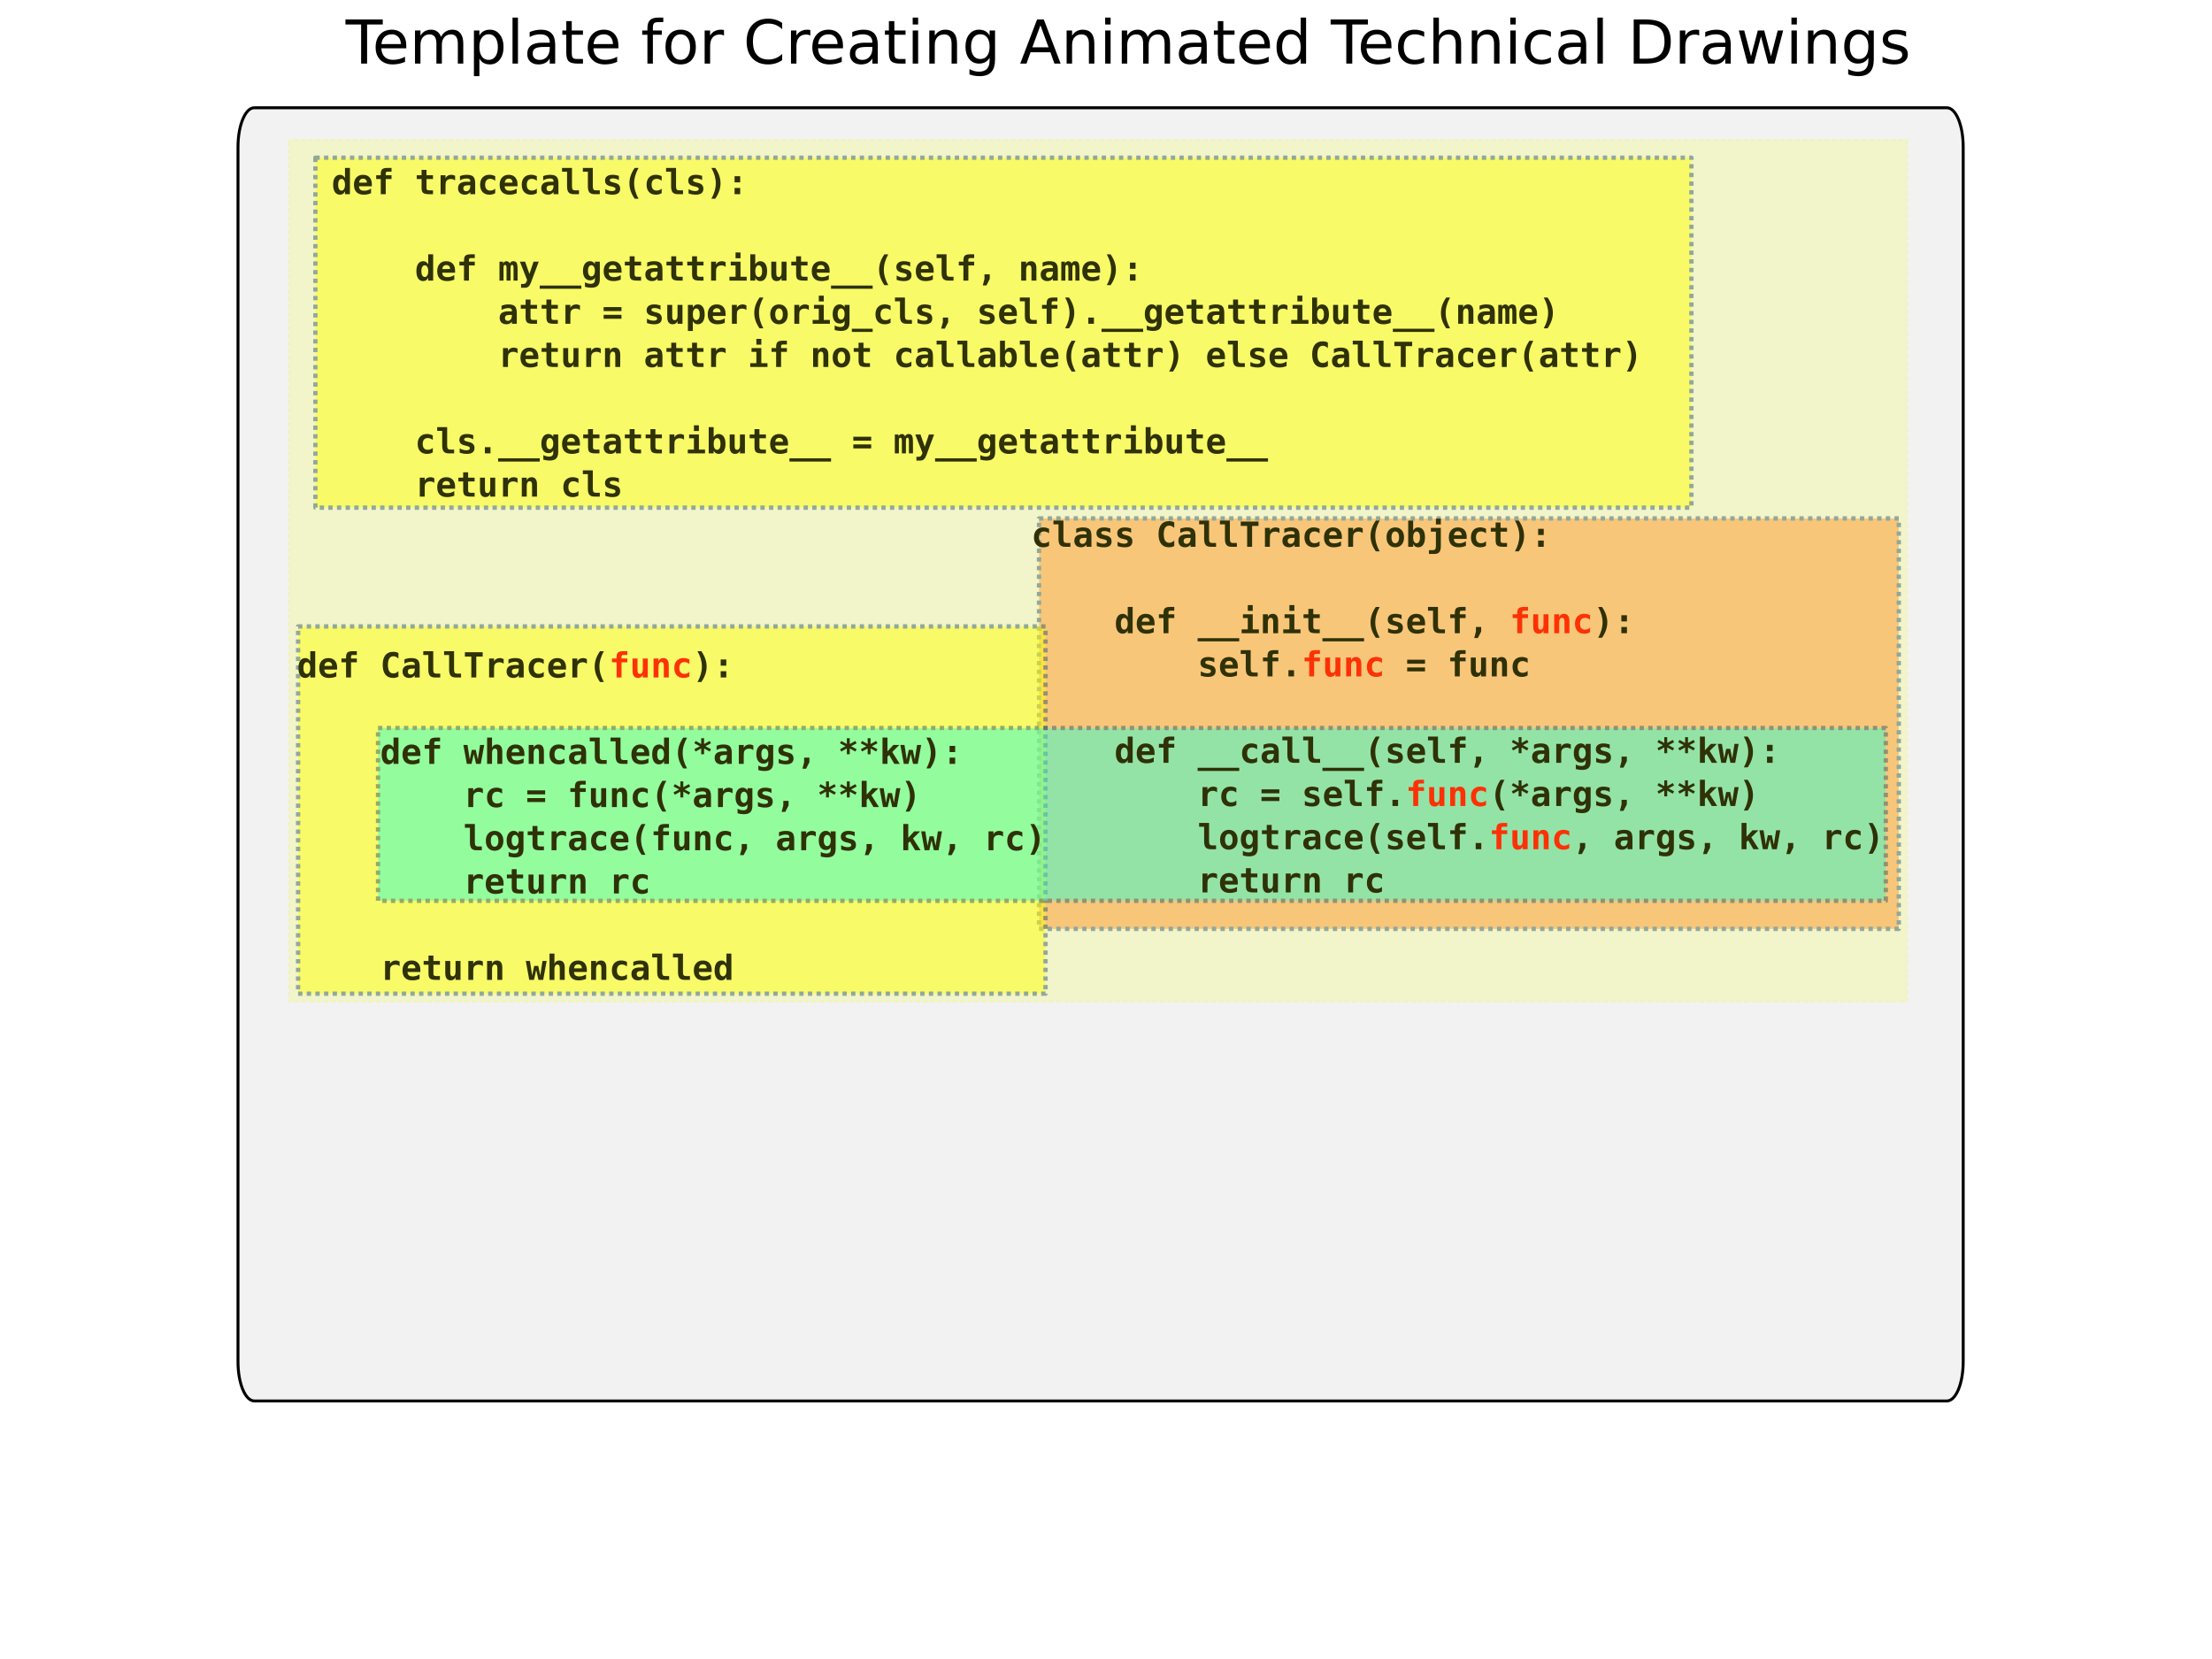
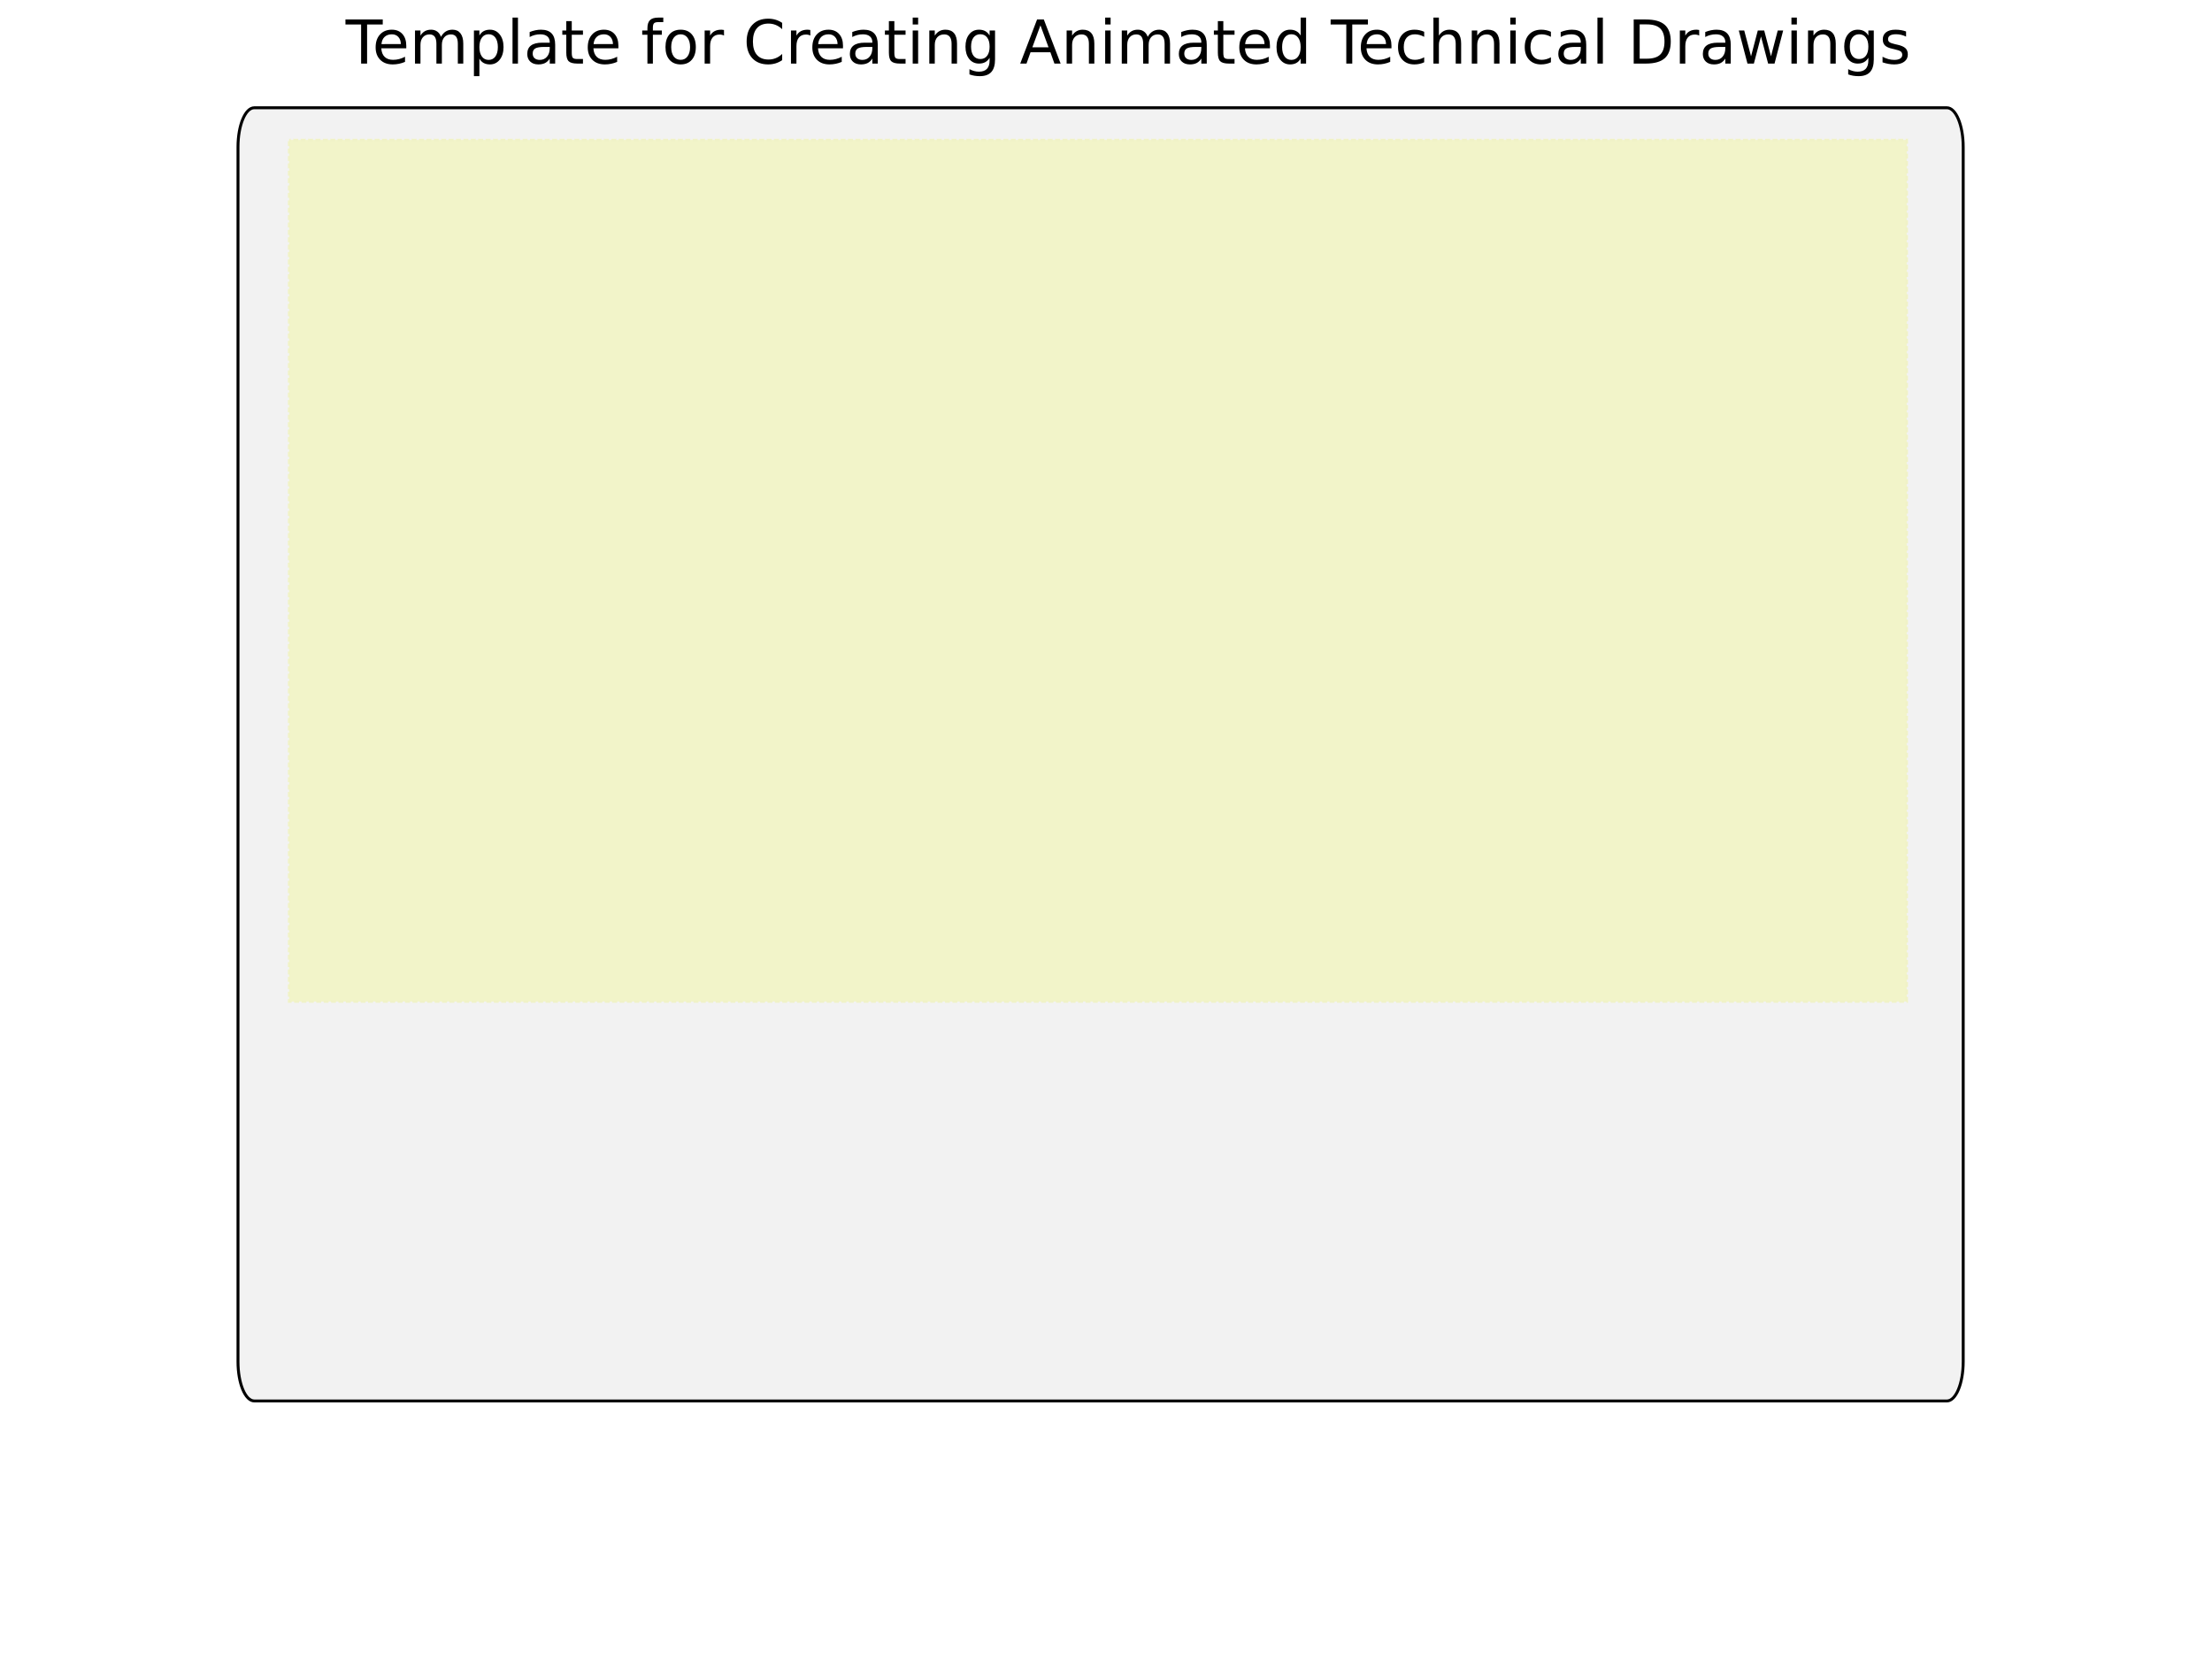
<svg xmlns="http://www.w3.org/2000/svg" xmlns:xlink="http://www.w3.org/1999/xlink" width="1024" height="768" id="svg2" version="1.0" style="display:inline">
  <defs id="defs4">
    <marker orient="auto" refY="0" refX="0" id="TriangleInM" style="overflow:visible">
      <path id="path3977" d="m 5.77,0 -8.65,5 0,-10 8.65,5 z" style="fill-rule:evenodd;stroke:#000000;stroke-width:1pt;marker-start:none" transform="scale(-0.4,-0.4)" />
    </marker>
    <marker orient="auto" refY="0" refX="0" id="Arrow1Lend" style="overflow:visible">
      <path id="path3843" d="M 0,0 5,-5 -12.5,0 5,5 0,0 z" style="fill-rule:evenodd;stroke:#000000;stroke-width:1pt;marker-start:none" transform="matrix(-0.8,0,0,-0.8,-10,0)" />
    </marker>
    <marker orient="auto" refY="0" refX="0" id="TriangleInL" style="overflow:visible">
      <path id="path3974" d="m 5.77,0 -8.65,5 0,-10 8.65,5 z" style="fill-rule:evenodd;stroke:#000000;stroke-width:1pt;marker-start:none" transform="scale(-0.8,-0.8)" />
    </marker>
    <marker orient="auto" refY="0" refX="0" id="TriangleOutL" style="overflow:visible">
      <path id="path3983" d="m 5.77,0 -8.65,5 0,-10 8.65,5 z" style="fill-rule:evenodd;stroke:#000000;stroke-width:1pt;marker-start:none" transform="scale(0.8,0.8)" />
    </marker>
    <marker orient="auto" refY="0" refX="0" id="Arrow2Lend" style="overflow:visible">
      <path id="path4813" style="font-size:12px;fill-rule:evenodd;stroke-width:0.625;stroke-linejoin:round" d="M 8.719,4.034 -2.207,0.016 8.719,-4.002 c -1.745,2.372 -1.735,5.617 -6e-7,8.035 z" transform="matrix(-1.1,0,0,-1.1,-1.1,0)" />
    </marker>
    <linearGradient id="linearGradient6082">
      <stop style="stop-color:#adadff;stop-opacity:1;" offset="0" id="stop6084" />
      <stop style="stop-color:#adadff;stop-opacity:0;" offset="1" id="stop6086" />
    </linearGradient>
    <marker orient="auto" refY="0" refX="0" id="Arrow1Lstart" style="overflow:visible">
      <path id="path4792" d="M 0,0 5,-5 -12.5,0 5,5 0,0 z" style="fill-rule:evenodd;stroke:#000000;stroke-width:1pt;marker-start:none" transform="matrix(0.8,0,0,0.8,10,0)" />
    </marker>
    <linearGradient xlink:href="#linearGradient6082" id="linearGradient6187" gradientUnits="userSpaceOnUse" x1="193.164" y1="580.857" x2="308.264" y2="580.857" />
  </defs>
  <g id="layer1" style="display:inline">
    <rect style="fill:#f2f2f2;fill-opacity:1;stroke:#000000;stroke-width:1.35;stroke-linejoin:miter;stroke-miterlimit:4;stroke-opacity:1;stroke-dasharray:none;stroke-dashoffset:0;display:inline" id="backcolor" width="798.651" height="598.651" x="110.175" y="49.889" rx="7.537" ry="18.164" />
  </g>
  <g id="layer31" style="display:none">
    <rect y="73" x="146" height="162" width="637" id="rect15936" style="opacity:0.5;fill:#ffff00;fill-opacity:1;stroke:#003380;stroke-width:2;stroke-linecap:butt;stroke-linejoin:round;stroke-miterlimit:4;stroke-opacity:1;stroke-dasharray:2, 2;stroke-dashoffset:0;display:inline" />
    <text id="text15942" y="89.885" x="153.521" style="font-size:16px;font-style:normal;font-variant:normal;font-weight:bold;font-stretch:normal;text-align:start;line-height:125%;letter-spacing:0px;word-spacing:0px;text-anchor:start;fill:#000000;fill-opacity:1;stroke:none;display:inline;font-family:Bitstream Vera Sans Mono;-inkscape-font-specification:Bitstream Vera Sans Mono Bold" xml:space="preserve">
-       <tspan y="89.885" x="153.521" id="tspan15944">def tracecalls(cls):</tspan>
+       <tspan y="89.885" x="153.521" id="tspan15944">def tracecalls(cls):  # defining a class decorator</tspan>
      <tspan id="tspan15946" y="109.885" x="153.521" />
      <tspan id="tspan15948" y="129.885" x="153.521" />
      <tspan id="tspan15950" y="149.885" x="153.521" />
      <tspan id="tspan15952" y="169.885" x="153.521" />
      <tspan id="tspan15954" y="189.885" x="153.521" />
      <tspan id="tspan15956" y="209.885" x="153.521" />
      <tspan id="tspan15958" y="229.885" x="153.521">    return cls</tspan>
    </text>
  </g>
  <g id="layer32" style="display:none">
    <rect style="opacity:0.5;fill:#ffff00;fill-opacity:1;stroke:#003380;stroke-width:2;stroke-linecap:butt;stroke-linejoin:round;stroke-miterlimit:4;stroke-opacity:1;stroke-dasharray:2, 2;stroke-dashoffset:0;display:inline" id="rect16032" width="637" height="162" x="146" y="73" />
    <text xml:space="preserve" style="font-size:16px;font-style:normal;font-variant:normal;font-weight:bold;font-stretch:normal;text-align:start;line-height:125%;letter-spacing:0px;word-spacing:0px;text-anchor:start;fill:#000000;fill-opacity:1;stroke:none;display:inline;font-family:Bitstream Vera Sans Mono;-inkscape-font-specification:Bitstream Vera Sans Mono Bold" x="153.521" y="89.885" id="text16038">
-       <tspan id="tspan16040" x="153.521" y="89.885">def tracecalls(cls):</tspan>
+       <tspan id="tspan16040" x="153.521" y="89.885">def tracecalls(cls):  # defining a class decorator</tspan>
      <tspan x="153.521" y="109.885" id="tspan16042" />
      <tspan x="153.521" y="129.885" id="tspan16044">    def <tspan style="fill:#ff0000" id="tspan16608">my__getattribute__</tspan>(self, name):</tspan>
      <tspan x="153.521" y="149.885" id="tspan16046" />
      <tspan x="153.521" y="169.885" id="tspan16048">        return ...</tspan>
      <tspan x="153.521" y="189.885" id="tspan16050" />
      <tspan x="153.521" y="209.885" id="tspan16052">    cls.__getattribute__ = <tspan style="fill:#ff0000" id="tspan16610">my__getattribute__</tspan>
      </tspan>
      <tspan x="153.521" y="229.885" id="tspan16054">    return cls</tspan>
    </text>
  </g>
  <g id="layer33" style="display:none">
    <rect y="73" x="146" height="162" width="637" id="rect16128" style="opacity:0.5;fill:#ffff00;fill-opacity:1;stroke:#003380;stroke-width:2;stroke-linecap:butt;stroke-linejoin:round;stroke-miterlimit:4;stroke-opacity:1;stroke-dasharray:2, 2;stroke-dashoffset:0;display:inline" />
    <text id="text16134" y="89.885" x="153.521" style="font-size:16px;font-style:normal;font-variant:normal;font-weight:bold;font-stretch:normal;text-align:start;line-height:125%;letter-spacing:0px;word-spacing:0px;text-anchor:start;fill:#000000;fill-opacity:1;stroke:none;display:inline;font-family:Bitstream Vera Sans Mono;-inkscape-font-specification:Bitstream Vera Sans Mono Bold" xml:space="preserve">
-       <tspan y="89.885" x="153.521" id="tspan16136">def tracecalls(cls):</tspan>
+       <tspan y="89.885" x="153.521" id="tspan16136">def tracecalls(cls):  # defining a class decorator</tspan>
      <tspan id="tspan16138" y="109.885" x="153.521" />
      <tspan id="tspan16140" y="129.885" x="153.521">    def my__getattribute__(self, name):</tspan>
-       <tspan id="tspan16142" y="149.885" x="153.521">        attr = <tspan style="fill:#ff0000" id="tspan16606">super(orig_cls, self)</tspan>.__getattribute__(name)</tspan>
+       <tspan id="tspan16142" y="149.885" x="153.521">        attr = <tspan style="fill:#ff0000" id="tspan16606">super(cls, self)</tspan>.__getattribute__(name)</tspan>
      <tspan id="tspan16144" y="169.885" x="153.521">        return ...</tspan>
      <tspan id="tspan16146" y="189.885" x="153.521" />
      <tspan id="tspan16148" y="209.885" x="153.521">    cls.__getattribute__ = my__getattribute__</tspan>
      <tspan id="tspan16150" y="229.885" x="153.521">    return cls</tspan>
    </text>
  </g>
  <g id="layer34" style="display:none">
    <rect style="opacity:0.5;fill:#ffff00;fill-opacity:1;stroke:#003380;stroke-width:2;stroke-linecap:butt;stroke-linejoin:round;stroke-miterlimit:4;stroke-opacity:1;stroke-dasharray:2, 2;stroke-dashoffset:0;display:inline" id="rect16224" width="637" height="162" x="146" y="73" />
    <text xml:space="preserve" style="font-size:16px;font-style:normal;font-variant:normal;font-weight:bold;font-stretch:normal;text-align:start;line-height:125%;letter-spacing:0px;word-spacing:0px;text-anchor:start;fill:#000000;fill-opacity:1;stroke:none;display:inline;font-family:Bitstream Vera Sans Mono;-inkscape-font-specification:Bitstream Vera Sans Mono Bold" x="153.521" y="89.885" id="text16230">
-       <tspan id="tspan16232" x="153.521" y="89.885">def tracecalls(cls):</tspan>
+       <tspan id="tspan16232" x="153.521" y="89.885">def tracecalls(cls):  # defining a class decorator</tspan>
      <tspan x="153.521" y="109.885" id="tspan16234" />
      <tspan x="153.521" y="129.885" id="tspan16236">    def my__getattribute__(self, name):</tspan>
-       <tspan x="153.521" y="149.885" id="tspan16238">        attr = super(orig_cls, self).__getattribute__(name)</tspan>
+       <tspan x="153.521" y="149.885" id="tspan16238">        attr = super(cls, self).__getattribute__(name)</tspan>
      <tspan x="153.521" y="169.885" id="tspan16240">        return <tspan style="fill:#ff0000" id="tspan16612">attr if not callable(attr) else CallTracer(attr)</tspan>
      </tspan>
      <tspan x="153.521" y="189.885" id="tspan16242" />
      <tspan x="153.521" y="209.885" id="tspan16244">    cls.__getattribute__ = my__getattribute__</tspan>
      <tspan x="153.521" y="229.885" id="tspan16246">    return cls</tspan>
    </text>
  </g>
  <g id="layer35" style="display:none">
    <rect y="73" x="146" height="162" width="637" id="rect16320" style="opacity:0.5;fill:#ffff00;fill-opacity:1;stroke:#003380;stroke-width:2;stroke-linecap:butt;stroke-linejoin:round;stroke-miterlimit:4;stroke-opacity:1;stroke-dasharray:2, 2;stroke-dashoffset:0;display:inline" />
    <rect y="290" x="138" height="170" width="346" id="rect16322" style="opacity:0.5;fill:#ffff00;fill-opacity:1;stroke:#003380;stroke-width:2;stroke-linecap:butt;stroke-linejoin:round;stroke-miterlimit:4;stroke-opacity:1;stroke-dasharray:2, 2;stroke-dashoffset:0;display:inline" />
    <text id="text16326" y="89.885" x="153.521" style="font-size:16px;font-style:normal;font-variant:normal;font-weight:bold;font-stretch:normal;text-align:start;line-height:125%;letter-spacing:0px;word-spacing:0px;text-anchor:start;fill:#000000;fill-opacity:1;stroke:none;display:inline;font-family:Bitstream Vera Sans Mono;-inkscape-font-specification:Bitstream Vera Sans Mono Bold" xml:space="preserve">
-       <tspan y="89.885" x="153.521" id="tspan16328">def tracecalls(cls):</tspan>
+       <tspan y="89.885" x="153.521" id="tspan16328">def tracecalls(cls):  # defining a class decorator</tspan>
      <tspan id="tspan16330" y="109.885" x="153.521" />
      <tspan id="tspan16332" y="129.885" x="153.521">    def my__getattribute__(self, name):</tspan>
-       <tspan id="tspan16334" y="149.885" x="153.521">        attr = super(orig_cls, self).__getattribute__(name)</tspan>
+       <tspan id="tspan16334" y="149.885" x="153.521">        attr = super(cls, self).__getattribute__(name)</tspan>
      <tspan id="tspan16336" y="169.885" x="153.521">        return attr if not callable(attr) else CallTracer(attr)</tspan>
      <tspan id="tspan16338" y="189.885" x="153.521" />
      <tspan id="tspan16340" y="209.885" x="153.521">    cls.__getattribute__ = my__getattribute__</tspan>
      <tspan id="tspan16342" y="229.885" x="153.521">    return cls</tspan>
    </text>
    <text id="text16344" y="313.611" x="137.452" style="font-size:16px;font-style:normal;font-variant:normal;font-weight:bold;font-stretch:normal;text-align:start;line-height:125%;letter-spacing:0px;word-spacing:0px;text-anchor:start;fill:#000000;fill-opacity:1;stroke:none;display:inline;font-family:Bitstream Vera Sans Mono;-inkscape-font-specification:Bitstream Vera Sans Mono Bold" xml:space="preserve">
      <tspan y="313.611" x="137.452" id="tspan16346">def CallTracer(<tspan style="fill:#ff0000" id="tspan16614">func</tspan>):</tspan>
      <tspan id="tspan16348" y="333.611" x="137.452" />
      <tspan id="tspan16350" y="353.611" x="137.452">    def whencalled(*args, **kw):</tspan>
      <tspan id="tspan16352" y="373.611" x="137.452">        rc = <tspan style="fill:#ff0000" id="tspan16616">func</tspan>(*args, **kw)</tspan>
      <tspan id="tspan16354" y="393.611" x="137.452">        logtrace(<tspan style="fill:#ff0000" id="tspan16618">func</tspan>, args, kw, rc)</tspan>
      <tspan id="tspan16356" y="413.611" x="137.452">        return rc</tspan>
      <tspan id="tspan16358" y="433.611" x="137.452" />
      <tspan id="tspan16360" y="453.611" x="137.452">    return whencalled</tspan>
    </text>
  </g>
-   <g id="layer37" style="display:inline">
+   <g id="layer37" style="display:none">
    <rect y="240" x="481" height="190" width="398" id="rect16510" style="opacity:0.5;fill:#ff7f2a;fill-opacity:1;stroke:#003380;stroke-width:2;stroke-linecap:butt;stroke-linejoin:round;stroke-miterlimit:4;stroke-opacity:1;stroke-dasharray:2, 2;stroke-dashoffset:0;display:inline" />
    <rect y="73" x="146" height="162" width="637" id="rect16512" style="opacity:0.5;fill:#ffff00;fill-opacity:1;stroke:#003380;stroke-width:2;stroke-linecap:butt;stroke-linejoin:round;stroke-miterlimit:4;stroke-opacity:1;stroke-dasharray:2, 2;stroke-dashoffset:0;display:inline" />
    <rect y="290" x="138" height="170" width="346" id="rect16514" style="opacity:0.5;fill:#ffff00;fill-opacity:1;stroke:#003380;stroke-width:2;stroke-linecap:butt;stroke-linejoin:round;stroke-miterlimit:4;stroke-opacity:1;stroke-dasharray:2, 2;stroke-dashoffset:0;display:inline" />
    <rect y="337" x="175.013" height="80" width="697.987" id="rect16516" style="opacity:0.5;fill:#00ffff;fill-opacity:1;stroke:#003380;stroke-width:2;stroke-linecap:butt;stroke-linejoin:round;stroke-miterlimit:4;stroke-opacity:1;stroke-dasharray:2, 2;stroke-dashoffset:0;display:inline" />
    <text id="text16518" y="89.885" x="153.521" style="font-size:16px;font-style:normal;font-variant:normal;font-weight:bold;font-stretch:normal;text-align:start;line-height:125%;letter-spacing:0px;word-spacing:0px;text-anchor:start;fill:#000000;fill-opacity:1;stroke:none;display:inline;font-family:Bitstream Vera Sans Mono;-inkscape-font-specification:Bitstream Vera Sans Mono Bold" xml:space="preserve">
-       <tspan y="89.885" x="153.521" id="tspan16520">def tracecalls(cls):</tspan>
+       <tspan y="89.885" x="153.521" id="tspan16520">def tracecalls(cls):  # defining a class decorator</tspan>
      <tspan id="tspan16522" y="109.885" x="153.521" />
      <tspan id="tspan16524" y="129.885" x="153.521">    def my__getattribute__(self, name):</tspan>
-       <tspan id="tspan16526" y="149.885" x="153.521">        attr = super(orig_cls, self).__getattribute__(name)</tspan>
+       <tspan id="tspan16526" y="149.885" x="153.521">        attr = super(cls, self).__getattribute__(name)</tspan>
      <tspan id="tspan16528" y="169.885" x="153.521">        return attr if not callable(attr) else CallTracer(attr)</tspan>
      <tspan id="tspan16530" y="189.885" x="153.521" />
      <tspan id="tspan16532" y="209.885" x="153.521">    cls.__getattribute__ = my__getattribute__</tspan>
      <tspan id="tspan16534" y="229.885" x="153.521">    return cls</tspan>
    </text>
    <text id="text16536" y="313.611" x="137.452" style="font-size:16px;font-style:normal;font-variant:normal;font-weight:bold;font-stretch:normal;text-align:start;line-height:125%;letter-spacing:0px;word-spacing:0px;text-anchor:start;fill:#000000;fill-opacity:1;stroke:none;display:inline;font-family:Bitstream Vera Sans Mono;-inkscape-font-specification:Bitstream Vera Sans Mono Bold" xml:space="preserve">
      <tspan y="313.611" x="137.452" id="tspan16538">def CallTracer(<tspan style="fill:#ff0000" id="tspan16620">func</tspan>):</tspan>
      <tspan id="tspan16540" y="333.611" x="137.452" />
      <tspan id="tspan16542" y="353.611" x="137.452">    def whencalled(*args, **kw):</tspan>
      <tspan id="tspan16544" y="373.611" x="137.452">        rc = func(*args, **kw)</tspan>
      <tspan id="tspan16546" y="393.611" x="137.452">        logtrace(func, args, kw, rc)</tspan>
      <tspan id="tspan16548" y="413.611" x="137.452">        return rc</tspan>
      <tspan id="tspan16550" y="433.611" x="137.452" />
      <tspan id="tspan16552" y="453.611" x="137.452">    return whencalled</tspan>
    </text>
    <text id="text16554" y="253.126" x="477.341" style="font-size:16px;font-style:normal;font-variant:normal;font-weight:bold;font-stretch:normal;text-align:start;line-height:125%;letter-spacing:0px;word-spacing:0px;text-anchor:start;fill:#000000;fill-opacity:1;stroke:none;display:inline;font-family:Bitstream Vera Sans Mono;-inkscape-font-specification:Bitstream Vera Sans Mono Bold" xml:space="preserve">
      <tspan y="253.126" x="477.341" id="tspan16556">class CallTracer(object):</tspan>
      <tspan id="tspan16558" y="273.126" x="477.341" />
      <tspan id="tspan16560" y="293.126" x="477.341">    def __init__(self, <tspan style="fill:#ff0000" id="tspan16622">func</tspan>):</tspan>
      <tspan id="tspan16562" y="313.126" x="477.341">        self.<tspan style="fill:#ff0000" id="tspan16624">func</tspan> = func</tspan>
      <tspan id="tspan16564" y="333.126" x="477.341" />
      <tspan id="tspan16566" y="353.126" x="477.341">    def __call__(self, *args, **kw):</tspan>
      <tspan id="tspan16568" y="373.126" x="477.341">        rc = self.<tspan style="fill:#ff0000" id="tspan16626">func</tspan>(*args, **kw)</tspan>
      <tspan id="tspan16570" y="393.126" x="477.341">        logtrace(self.<tspan style="fill:#ff0000" id="tspan16628">func</tspan>, args, kw, rc)</tspan>
      <tspan id="tspan16572" y="413.126" x="477.341">        return rc</tspan>
    </text>
  </g>
  <g id="layer2" style="display:inline">
    <text xml:space="preserve" style="font-size:20px;font-style:normal;font-weight:normal;fill:#000000;fill-opacity:1;stroke:none;font-family:Bitstream Vera Sans" x="160" y="29.429" id="text2540">
      <tspan id="tspan2542" x="160" y="29.429" style="font-size:28px">Template for Creating Animated Technical Drawings</tspan>
    </text>
    <rect style="opacity:0.194;fill:#f3ff1d;fill-opacity:1;stroke:#ecf714;stroke-width:1.141;stroke-linejoin:miter;stroke-miterlimit:4;stroke-opacity:1;stroke-dasharray:2.283, 1.141;stroke-dashoffset:1.484" id="viewport" width="748.859" height="398.859" x="133.835" y="64.784" />
  </g>
</svg>
